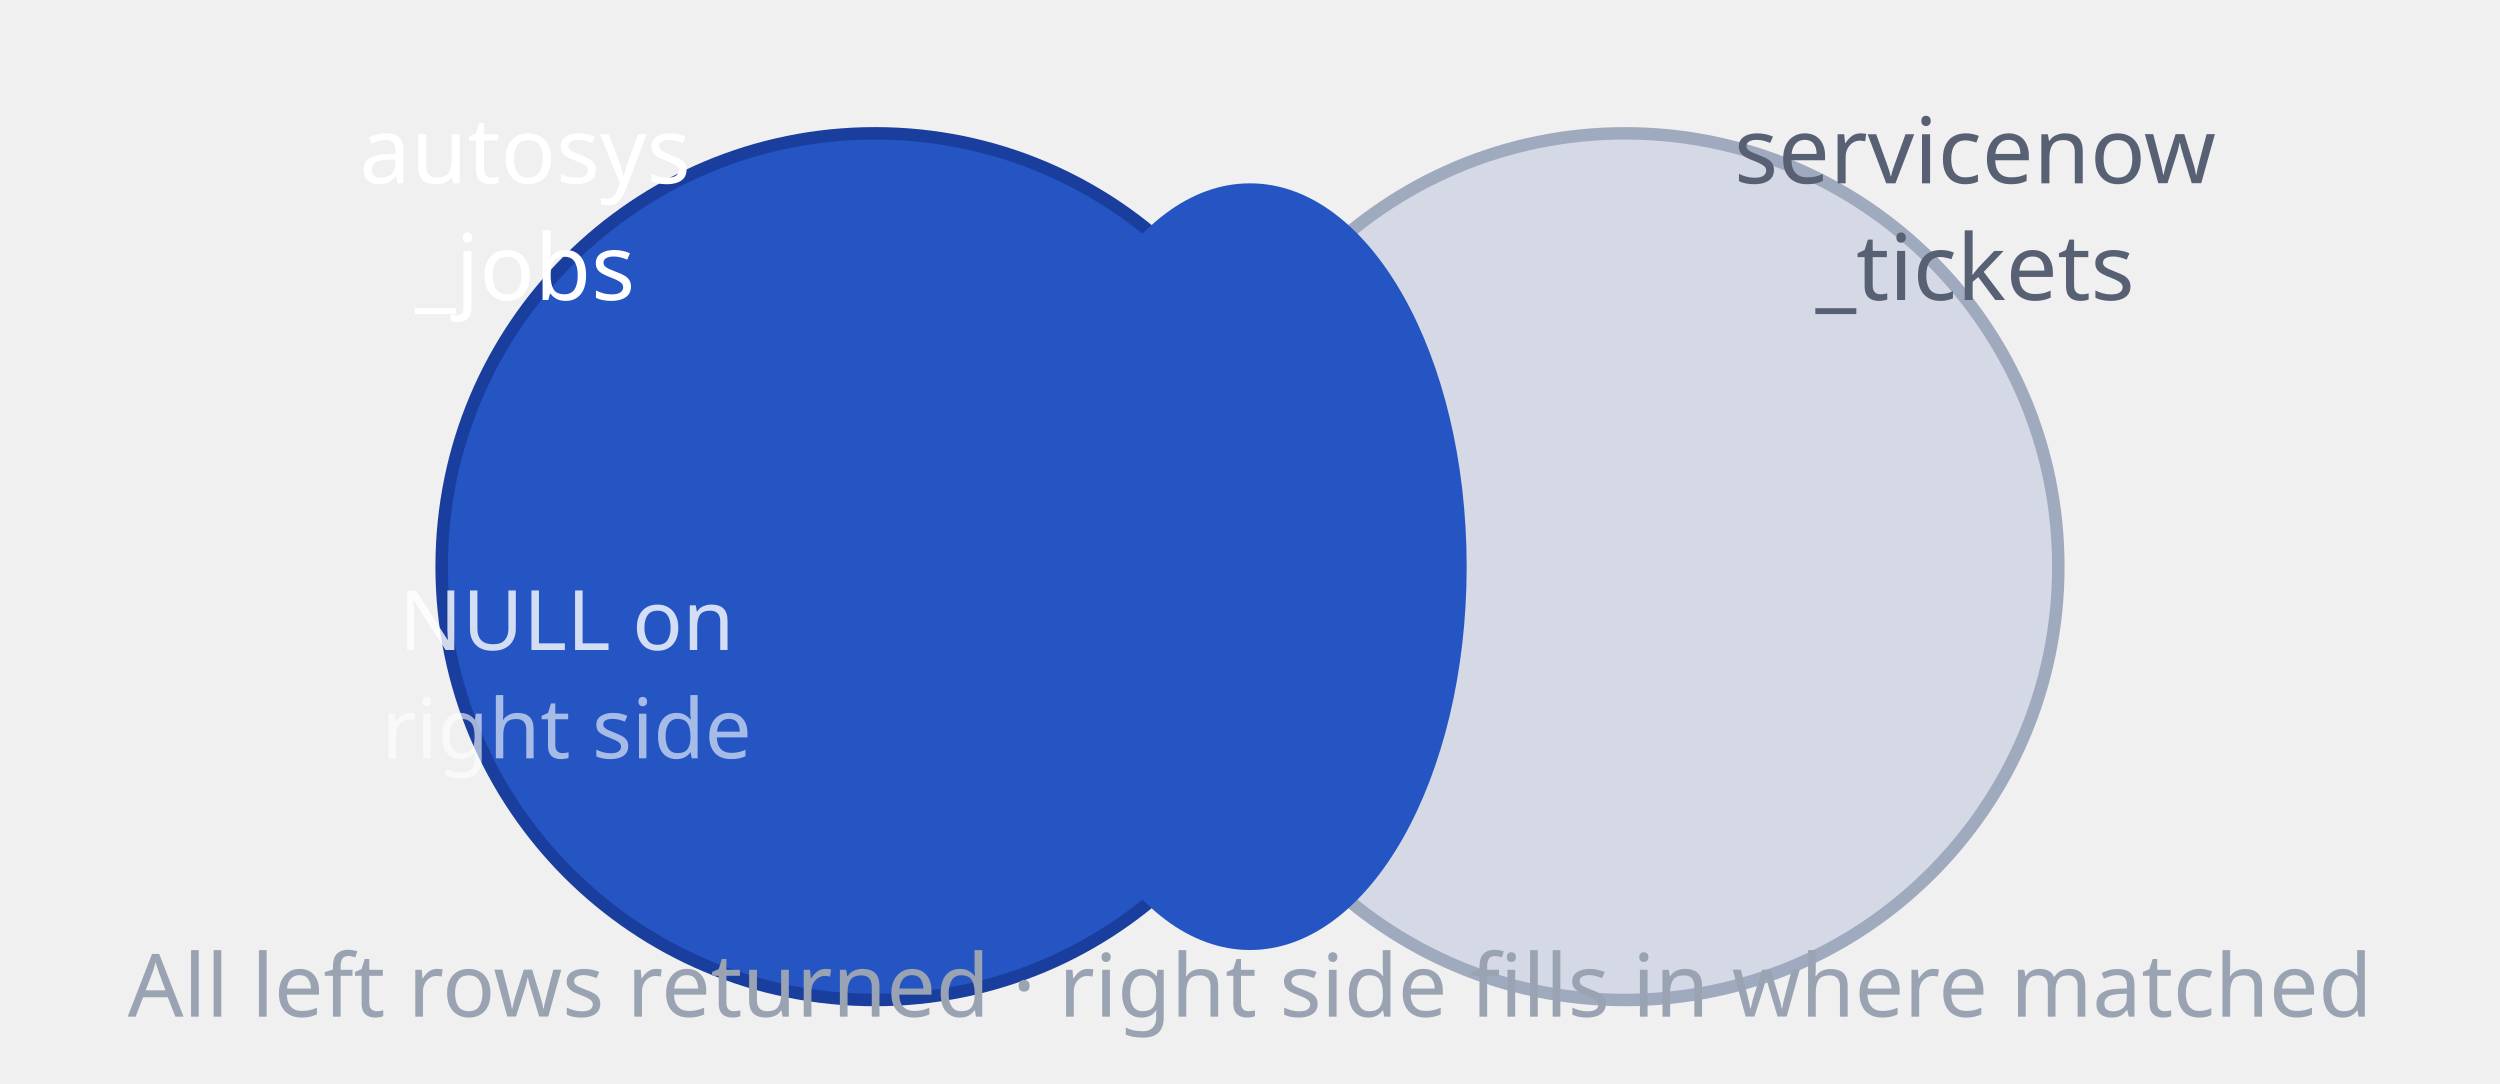
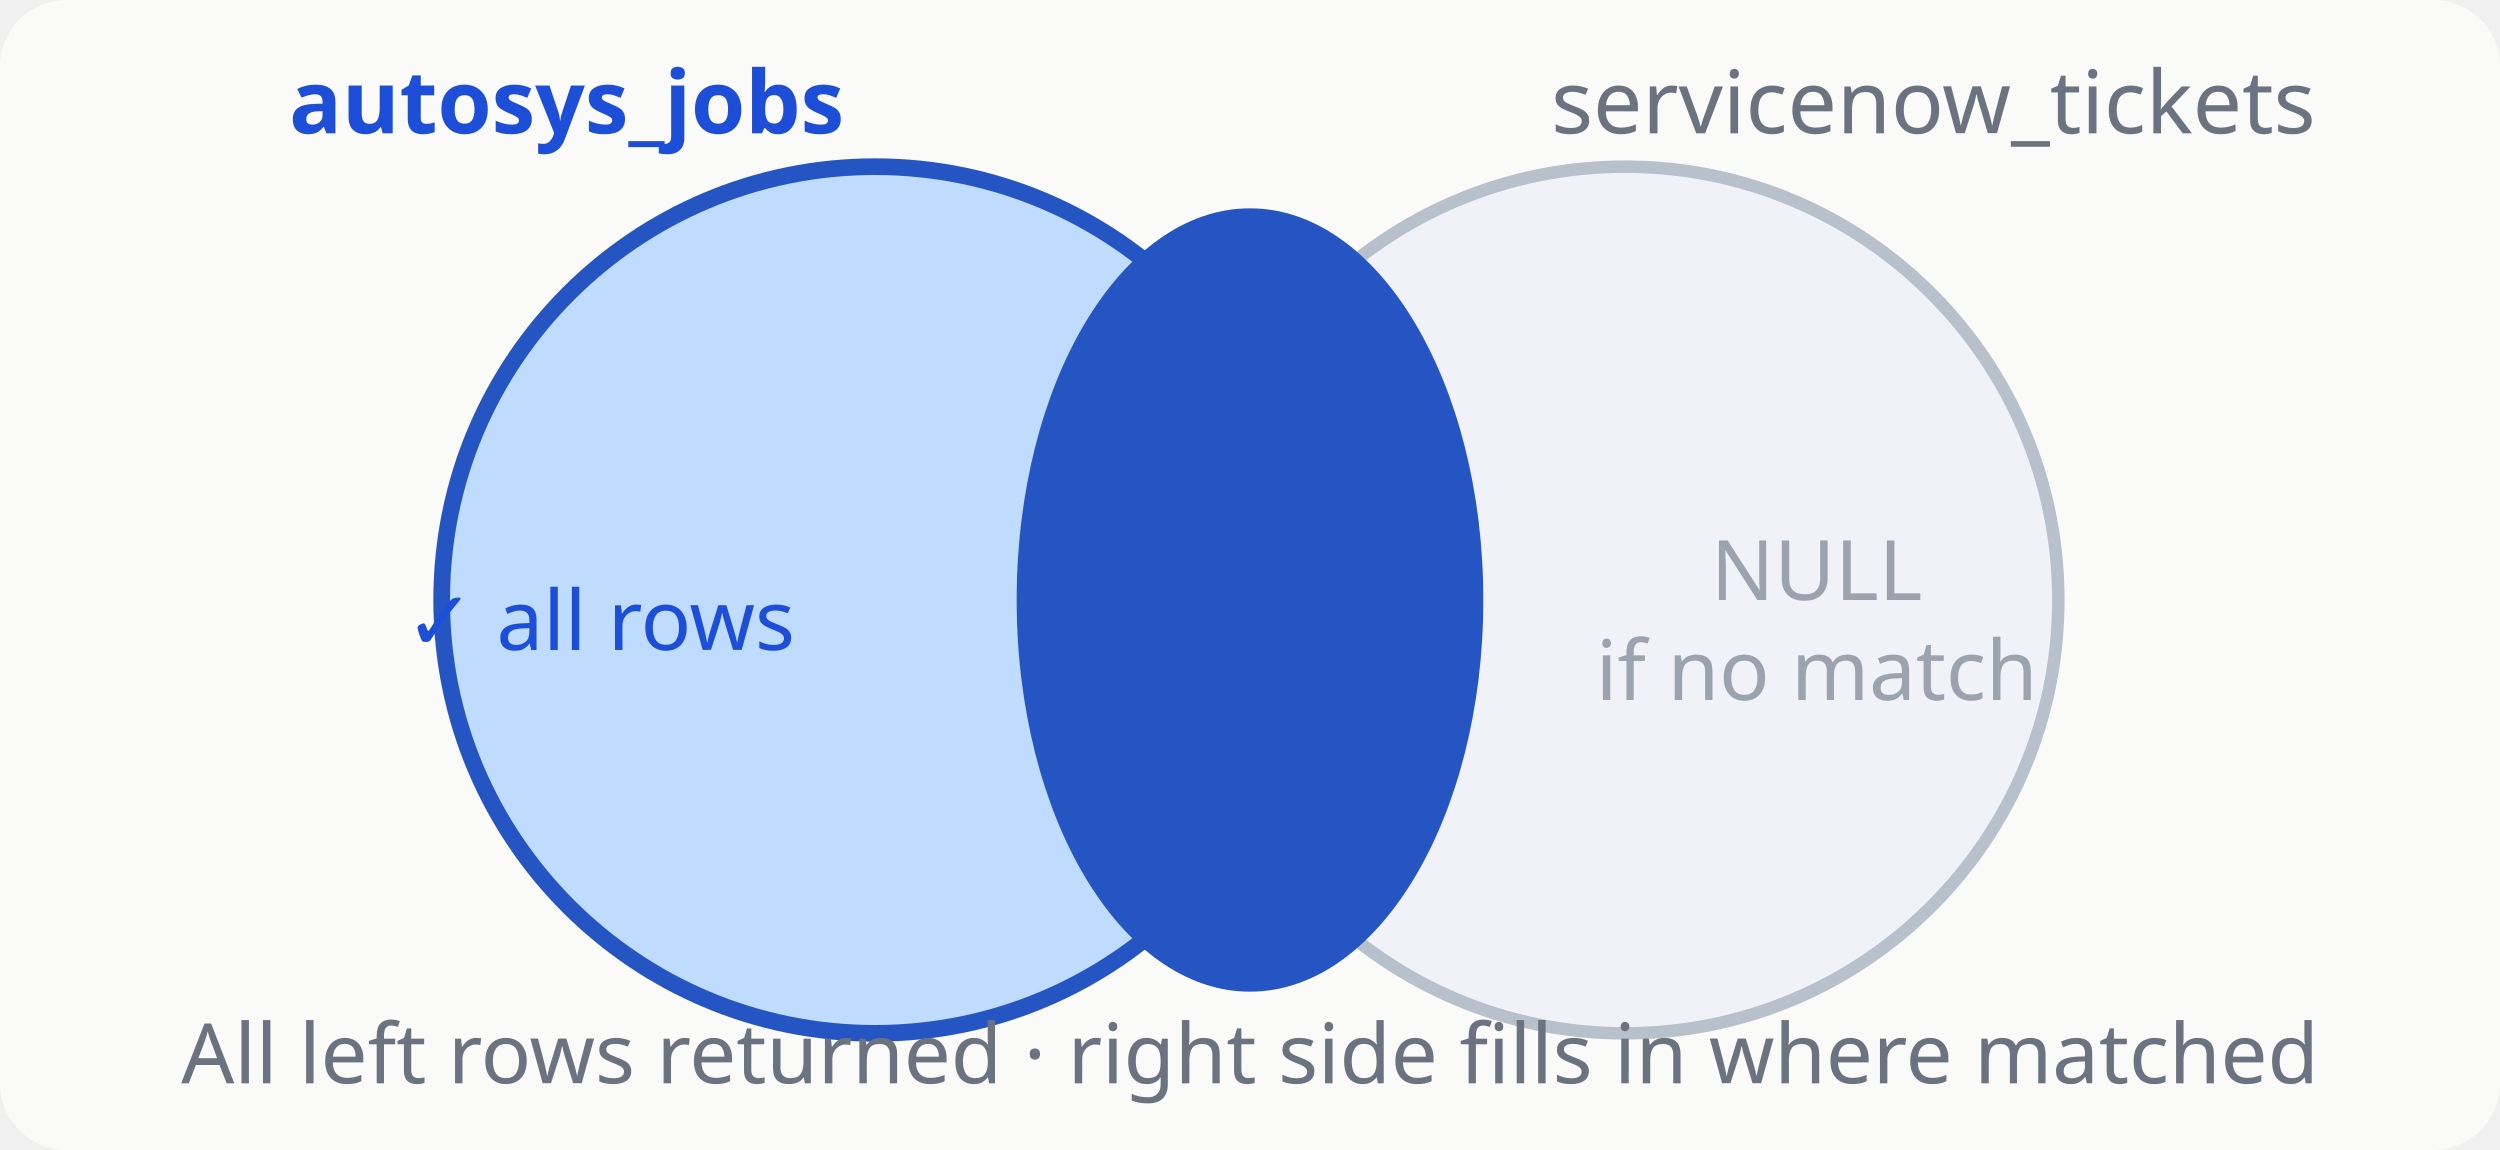
- <svg xmlns="http://www.w3.org/2000/svg" viewBox="0 0 300 130" width="300" height="130">
-   <circle cx="195" cy="68" r="52" fill="#D5D9E6" stroke="#A0AABF" stroke-width="1.5" />
-   <circle cx="105" cy="68" r="52" fill="#2455C3" stroke="#1A3E9E" stroke-width="1.5" />
-   <ellipse cx="150" cy="68" rx="26" ry="46" fill="#2455C3" />
-   <text x="63" y="22" font-size="11" fill="#ffffff" text-anchor="middle" font-family="system-ui,sans-serif">autosys</text>
-   <text x="63" y="36" font-size="11" fill="#ffffff" text-anchor="middle" font-family="system-ui,sans-serif">_jobs</text>
-   <text x="237" y="22" font-size="11" fill="#586074" text-anchor="middle" font-family="system-ui,sans-serif">servicenow</text>
-   <text x="237" y="36" font-size="11" fill="#586074" text-anchor="middle" font-family="system-ui,sans-serif">_tickets</text>
-   <text x="68" y="78" font-size="10" fill="rgba(255,255,255,0.8)" text-anchor="middle" font-family="system-ui,sans-serif">NULL on</text>
-   <text x="68" y="91" font-size="10" fill="rgba(255,255,255,0.6)" text-anchor="middle" font-family="system-ui,sans-serif">right side</text>
-   <text x="150" y="122" font-size="10.5" fill="#9AA3B2" text-anchor="middle" font-family="system-ui,sans-serif">All left rows returned · right side fills in where matched</text>
+ <svg xmlns="http://www.w3.org/2000/svg" viewBox="0 0 300 138" width="300" height="138">
+   <rect width="300" height="138" fill="#FAFAF8" rx="8" />
+   <circle cx="195" cy="72" r="52" fill="#F0F2F7" stroke="#B8C0CC" stroke-width="1.5" />
+   <circle cx="105" cy="72" r="52" fill="#BFDBFE" stroke="#2455C3" stroke-width="2" />
+   <ellipse cx="150" cy="72" rx="28" ry="47" fill="#2455C3" />
+   <text x="68" y="16" font-size="10.5" fill="#1D4ED8" text-anchor="middle" font-family="system-ui,sans-serif" font-weight="600">autosys_jobs</text>
+   <text x="232" y="16" font-size="10.5" fill="#6B7280" text-anchor="middle" font-family="system-ui,sans-serif" font-weight="500">servicenow_tickets</text>
+   <text x="72" y="78" font-size="10" fill="#1D4ED8" text-anchor="middle" font-family="system-ui,sans-serif">✓ all rows</text>
+   <text x="218" y="72" font-size="10" fill="#9CA3AF" text-anchor="middle" font-family="system-ui,sans-serif">NULL</text>
+   <text x="218" y="84" font-size="10" fill="#9CA3AF" text-anchor="middle" font-family="system-ui,sans-serif">if no match</text>
+   <text x="150" y="130" font-size="10" fill="#6B7280" text-anchor="middle" font-family="system-ui,sans-serif">All left rows returned · right side fills in where matched</text>
</svg>
